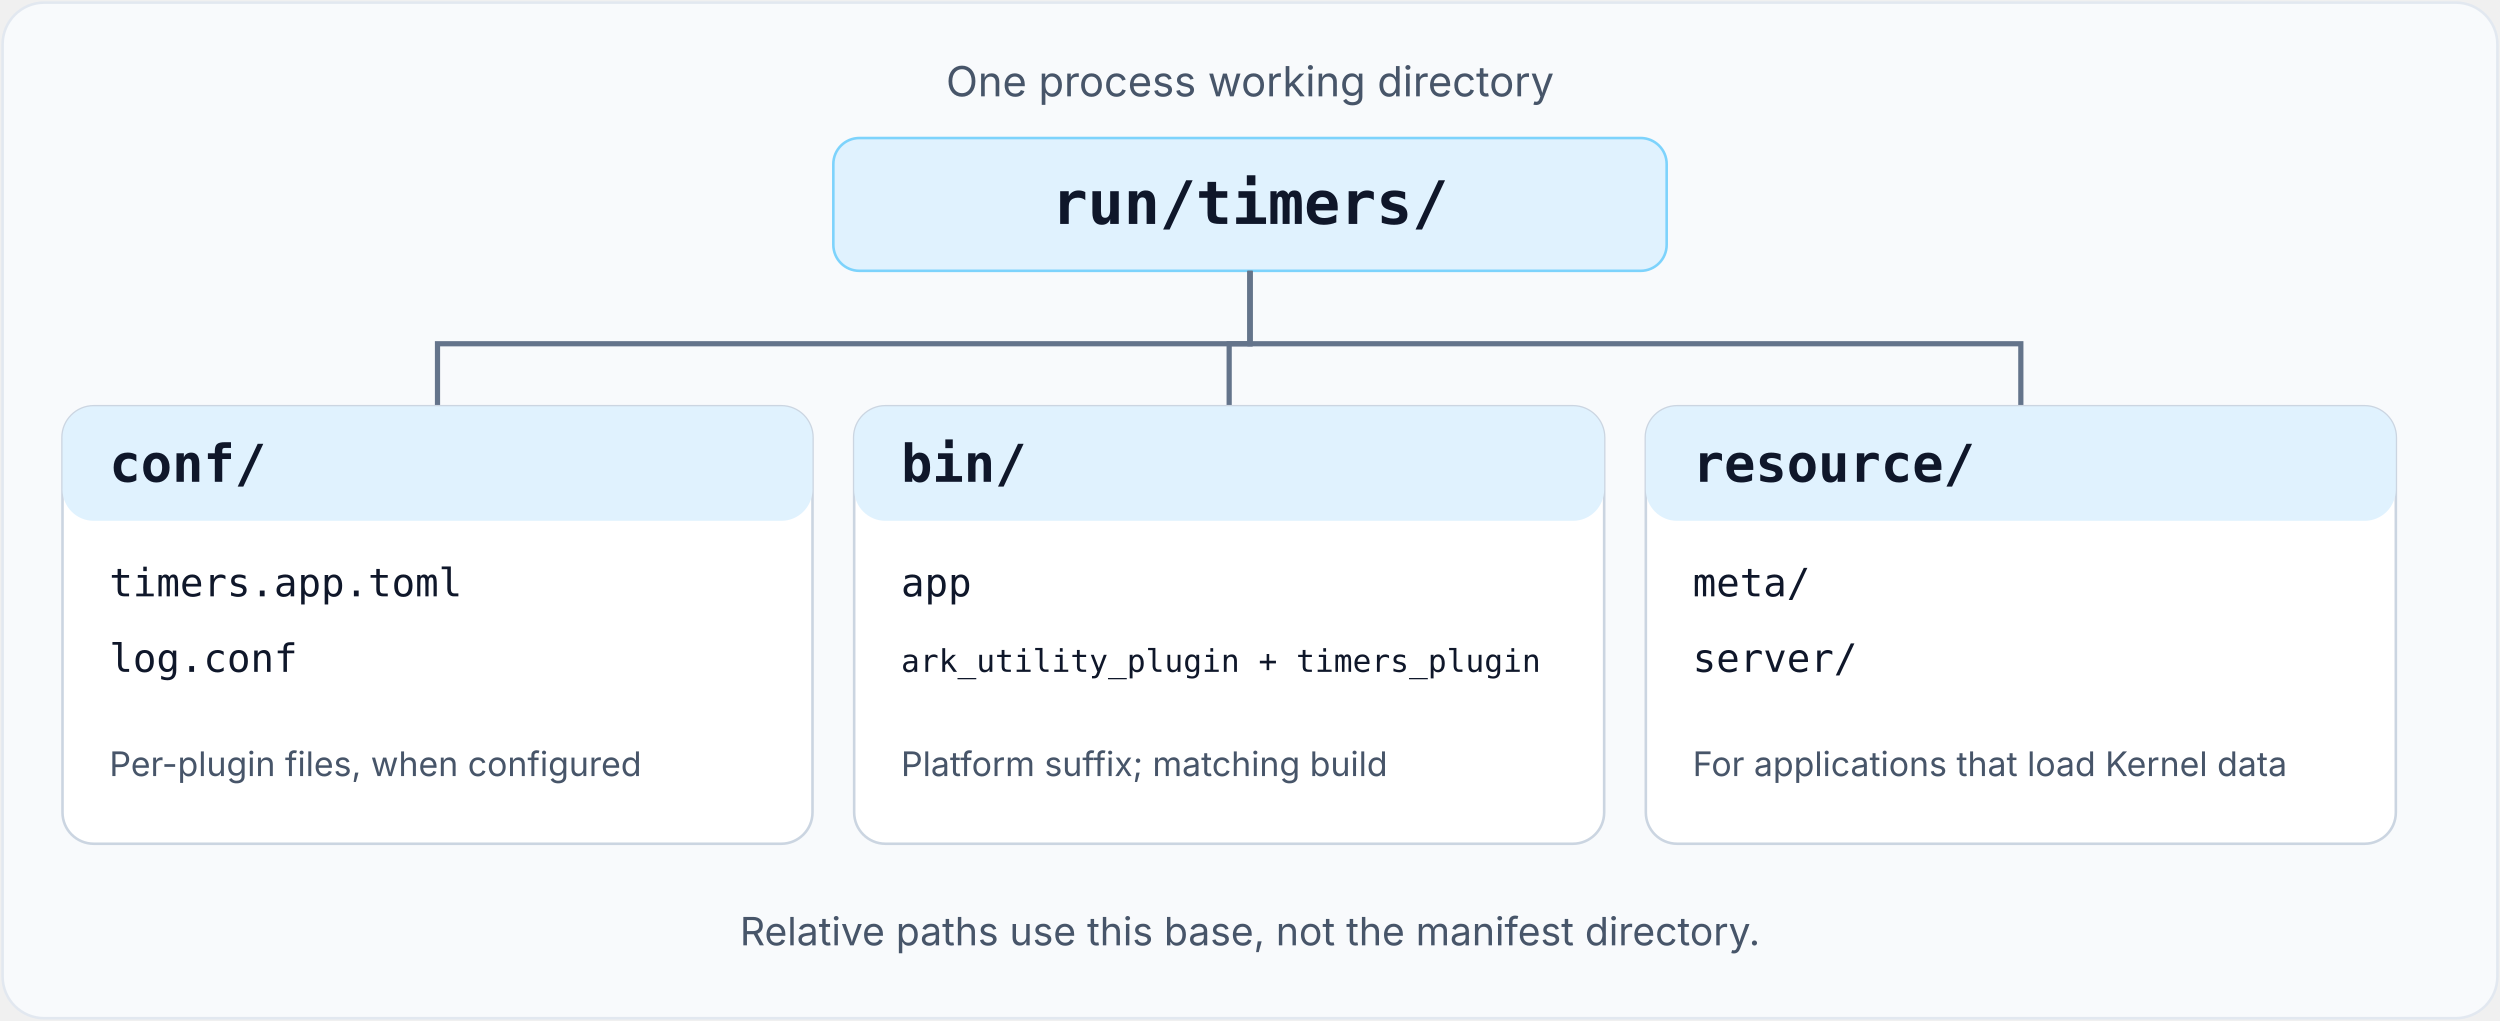
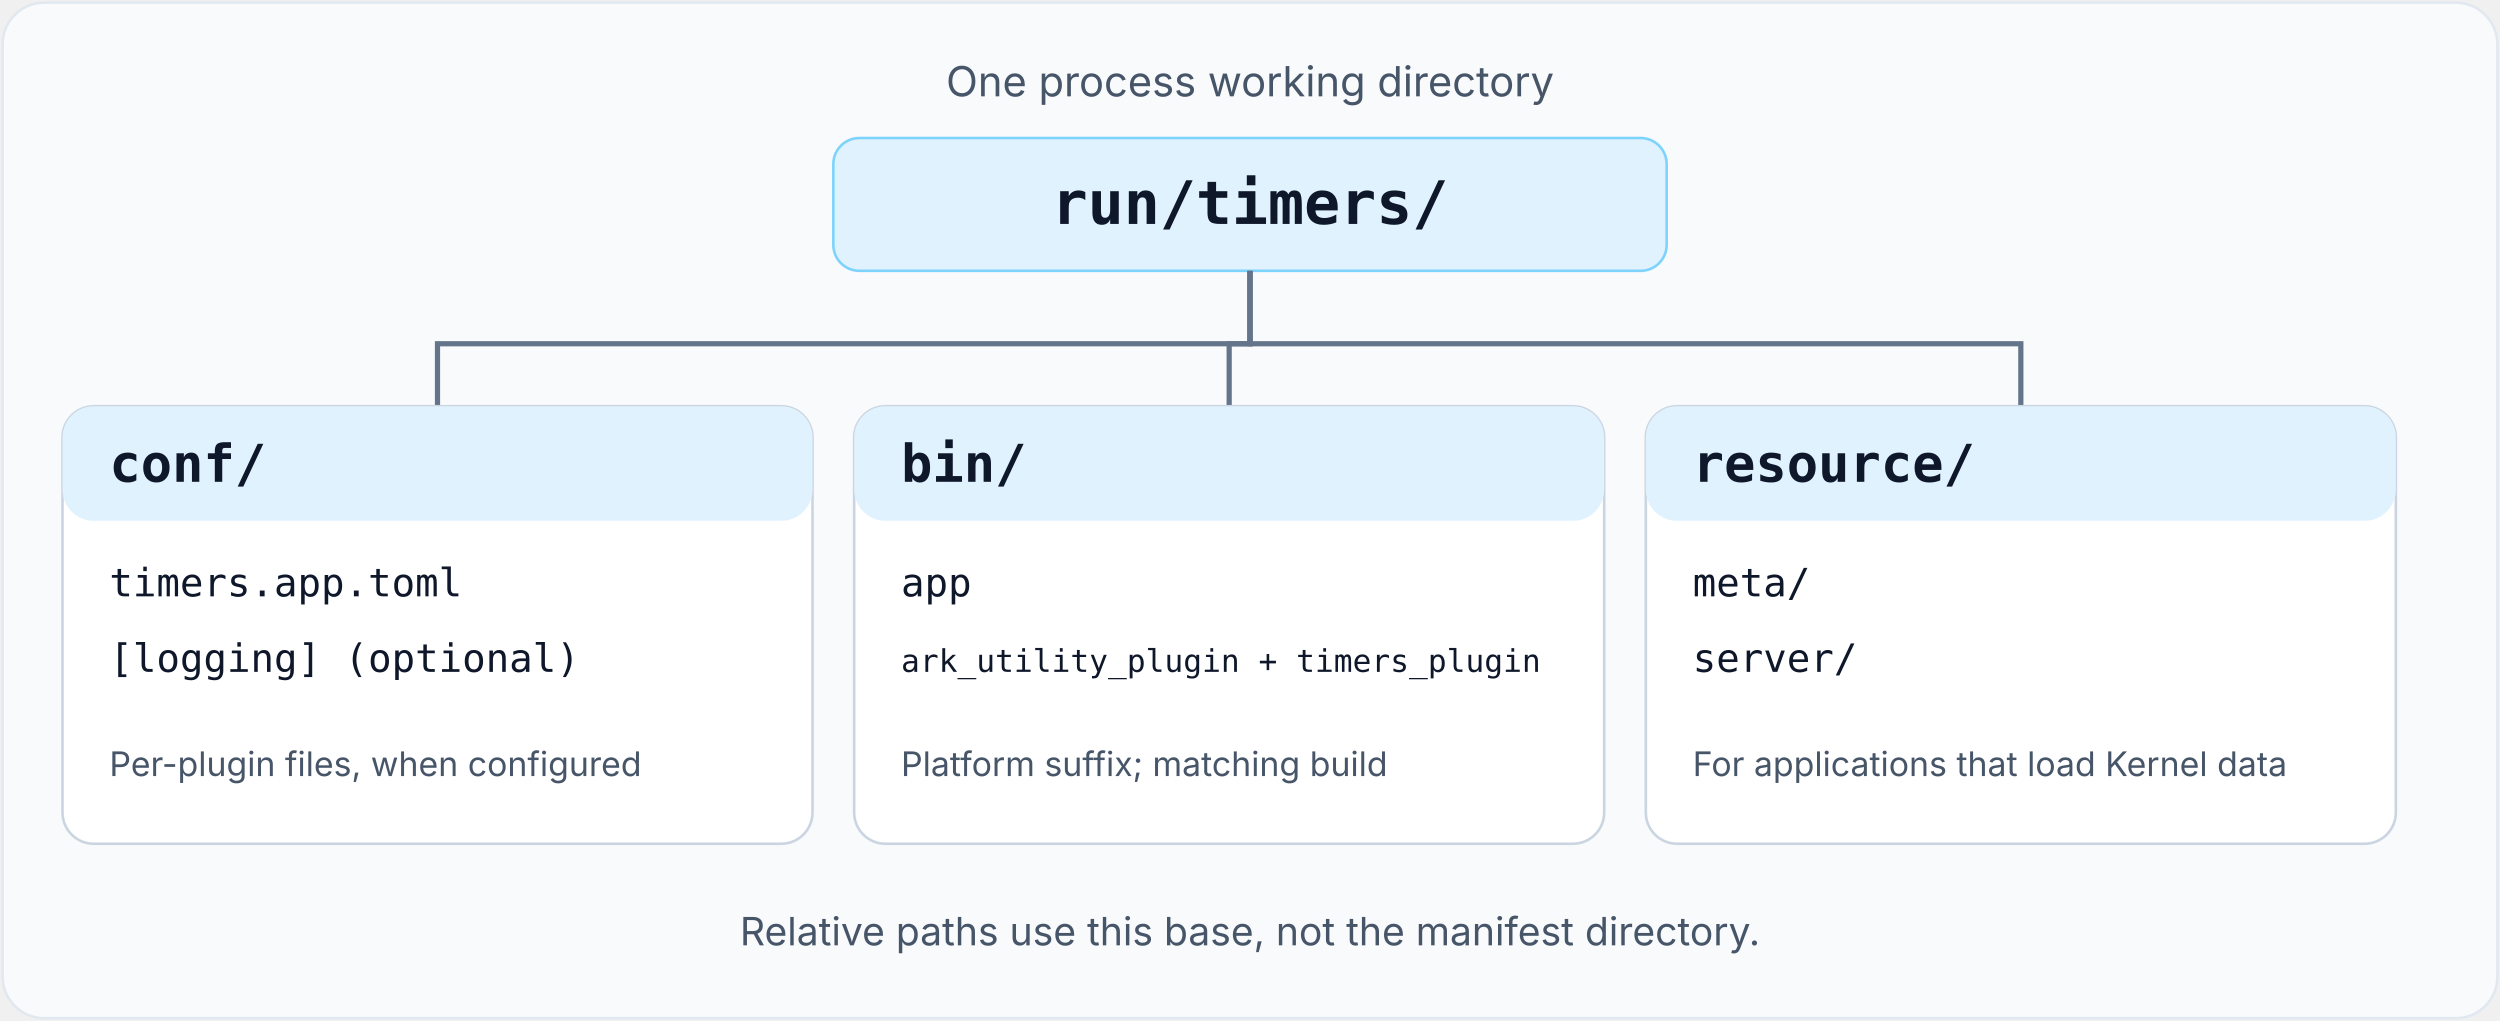
<svg xmlns="http://www.w3.org/2000/svg" viewBox="0 0 960 392" role="img" aria-labelledby="title desc">
  <style>
    text{font-family:system-ui,-apple-system,"Segoe UI",sans-serif;fill:#0f172a}
    .heading{font-size:16px;fill:#475569}.base{font:600 23px ui-monospace,SFMono-Regular,Consolas,monospace}
    .dir{font:600 20px ui-monospace,SFMono-Regular,Consolas,monospace}.file{font:15px ui-monospace,SFMono-Regular,Consolas,monospace}
    .small{font-size:12px}.note{font-size:13px;fill:#475569}.footer{font-size:15px;fill:#475569}
  </style>
  <rect x="1" y="1" width="958" height="390" rx="16" fill="#f8fafc" stroke="#e2e8f0" />
  <text x="480" y="37" text-anchor="middle" class="heading">One process working directory</text>
  <rect x="320" y="53" width="320" height="51" rx="10" fill="#e0f2fe" stroke="#7dd3fc" />
  <text x="480" y="86" text-anchor="middle" class="base">run/timers/</text>
  <path d="M480 104V132H168V156" fill="none" stroke="#64748b" stroke-width="2" />
  <rect x="24" y="156" width="288" height="168" rx="12" fill="#fff" stroke="#cbd5e1" />
  <rect x="24" y="156" width="288" height="44" rx="12" fill="#e0f2fe" />
  <text x="42" y="185" class="dir">conf/</text>
  <text x="42" y="229" class="file">timers.app.toml</text>
-   <text x="42" y="258" class="file">log.conf</text>
+   <text x="42" y="258" class="file">[logging] (optional)</text>
  <text x="42" y="298" class="note">Per-plugin files, when configured</text>
  <path d="M480 104V132H472V156" fill="none" stroke="#64748b" stroke-width="2" />
  <rect x="328" y="156" width="288" height="168" rx="12" fill="#fff" stroke="#cbd5e1" />
  <rect x="328" y="156" width="288" height="44" rx="12" fill="#e0f2fe" />
  <text x="346" y="185" class="dir">bin/</text>
  <text x="346" y="229" class="file">app</text>
  <text x="346" y="258" class="file small">ark_utility_plugin + timers_plugin</text>
  <text x="346" y="298" class="note">Platform suffix; matching build</text>
  <path d="M480 104V132H776V156" fill="none" stroke="#64748b" stroke-width="2" />
  <rect x="632" y="156" width="288" height="168" rx="12" fill="#fff" stroke="#cbd5e1" />
  <rect x="632" y="156" width="288" height="44" rx="12" fill="#e0f2fe" />
  <text x="650" y="185" class="dir">resource/</text>
  <text x="650" y="229" class="file">meta/</text>
  <text x="650" y="258" class="file">server/</text>
  <text x="650" y="298" class="note">For applications that load Kernel data</text>
  <text x="480" y="363" text-anchor="middle" class="footer">Relative paths use this base, not the manifest directory.</text>
</svg>
